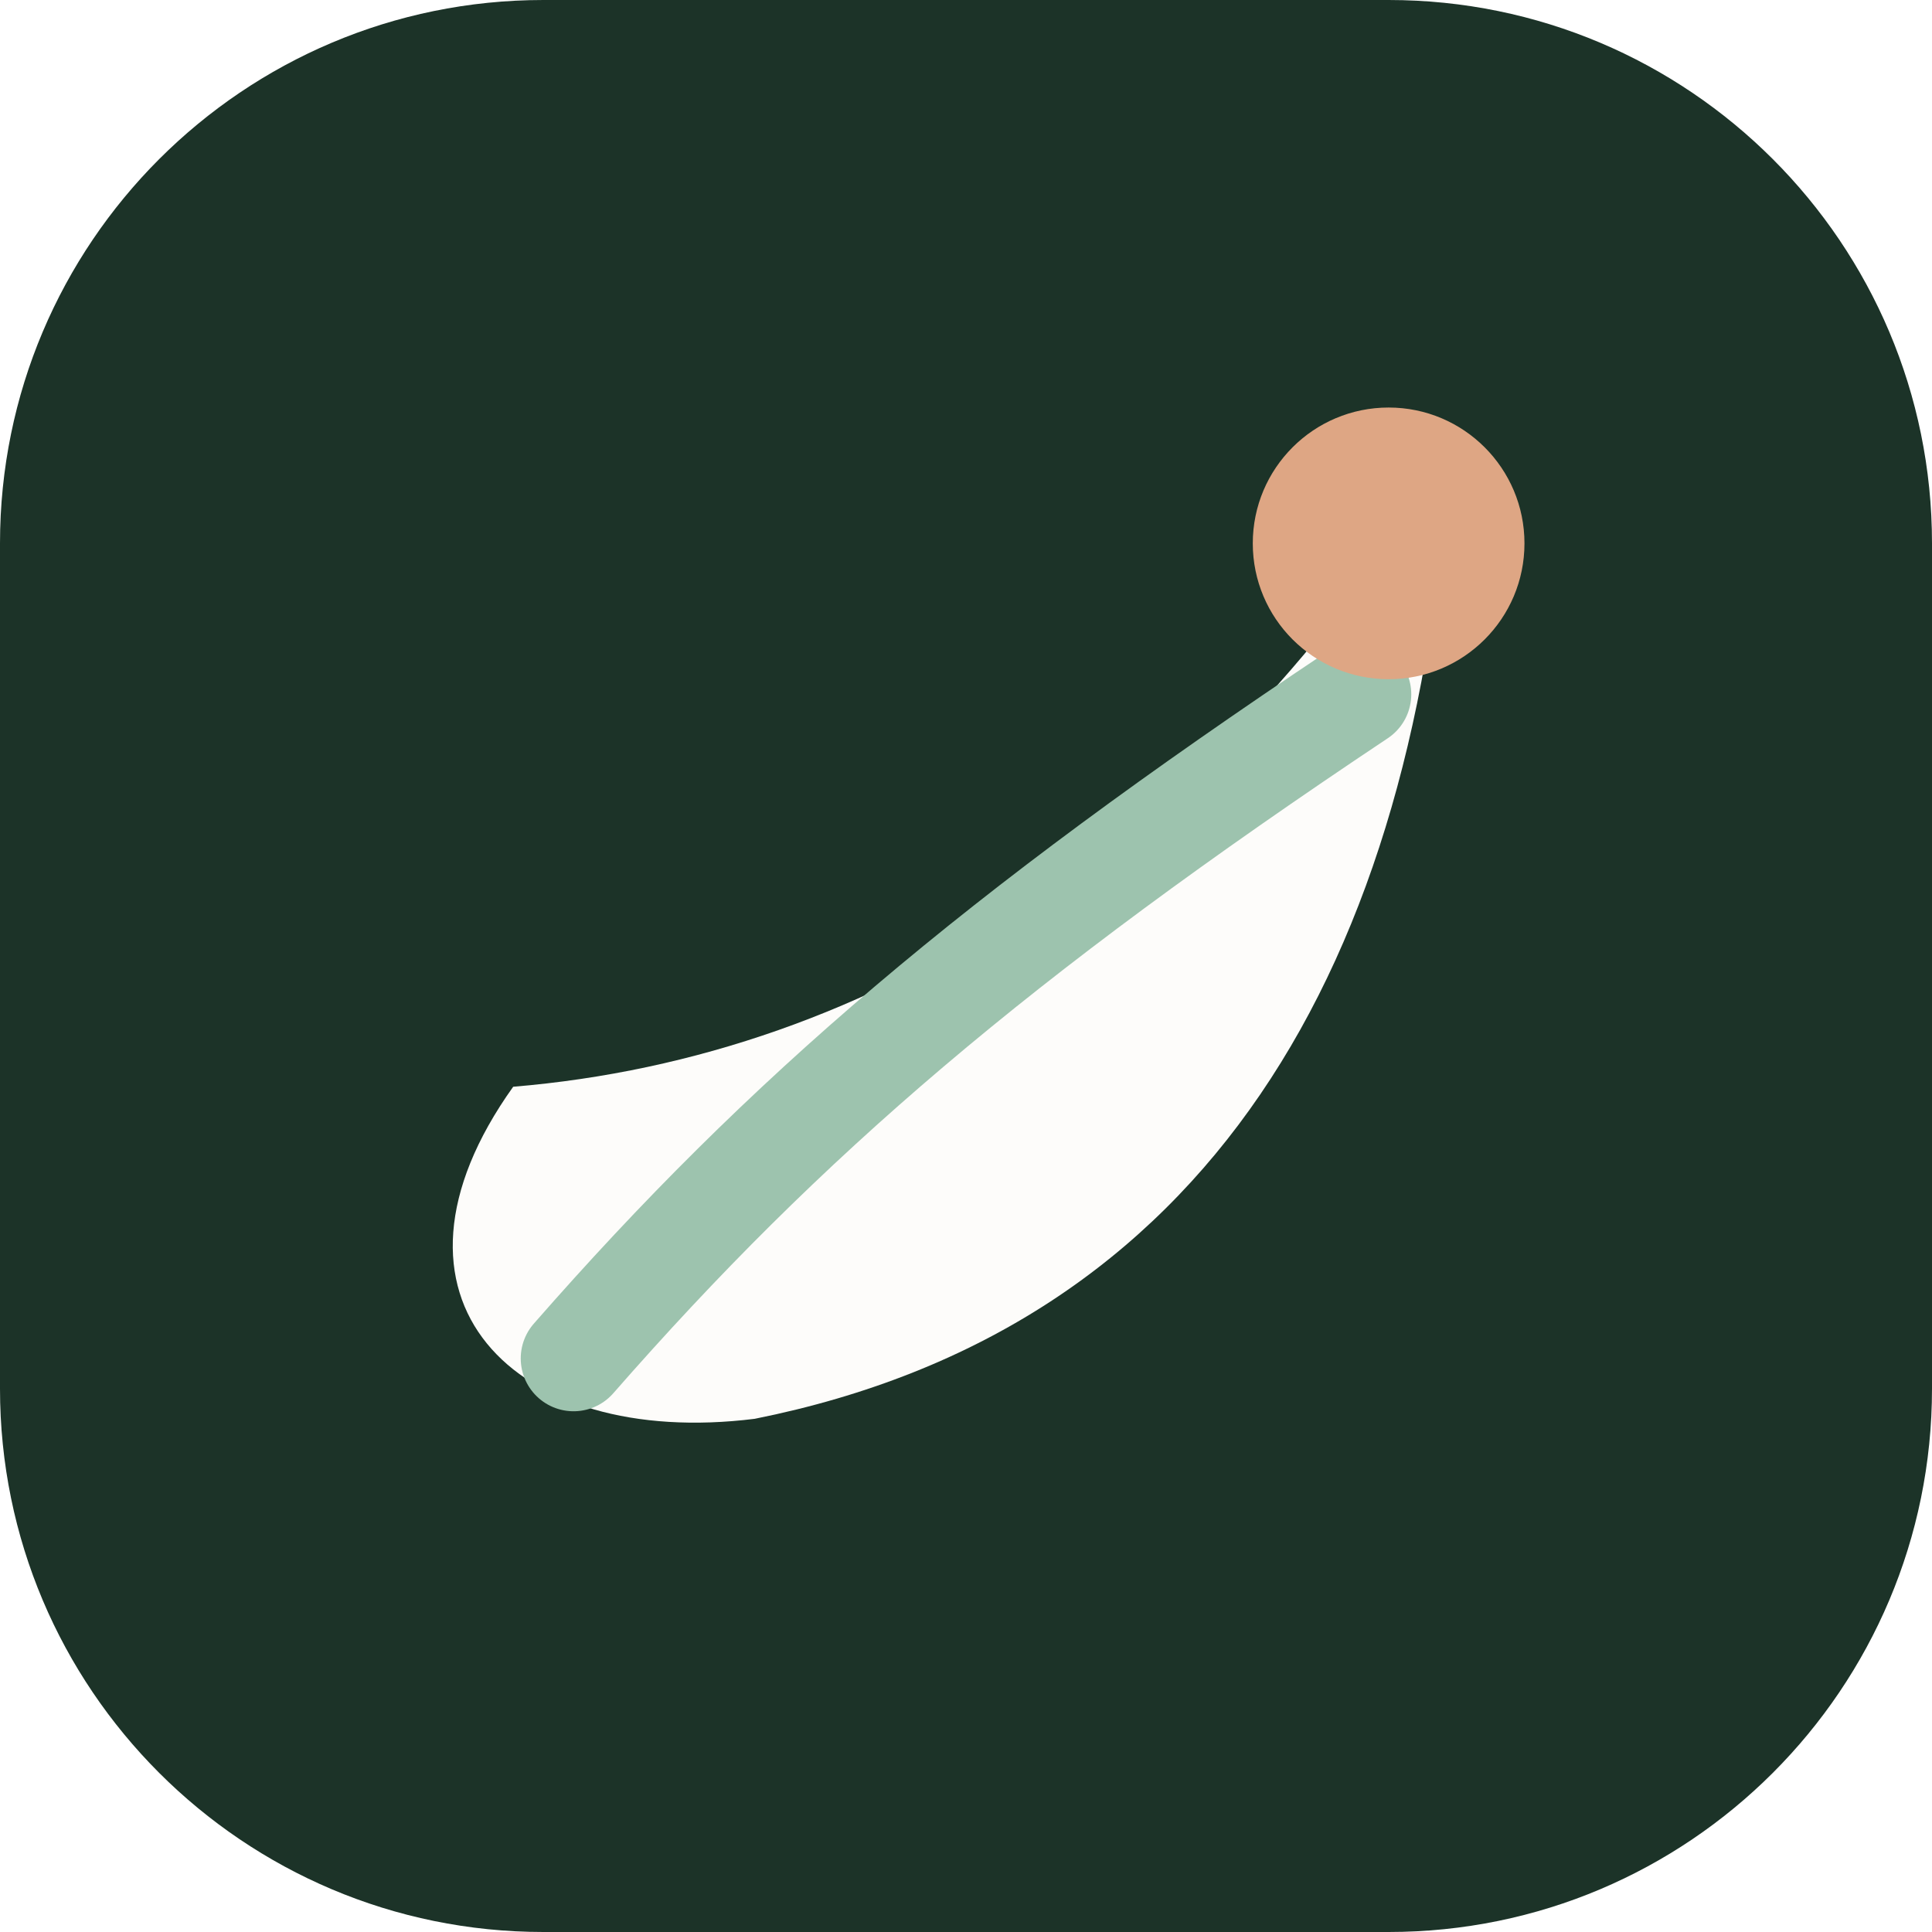
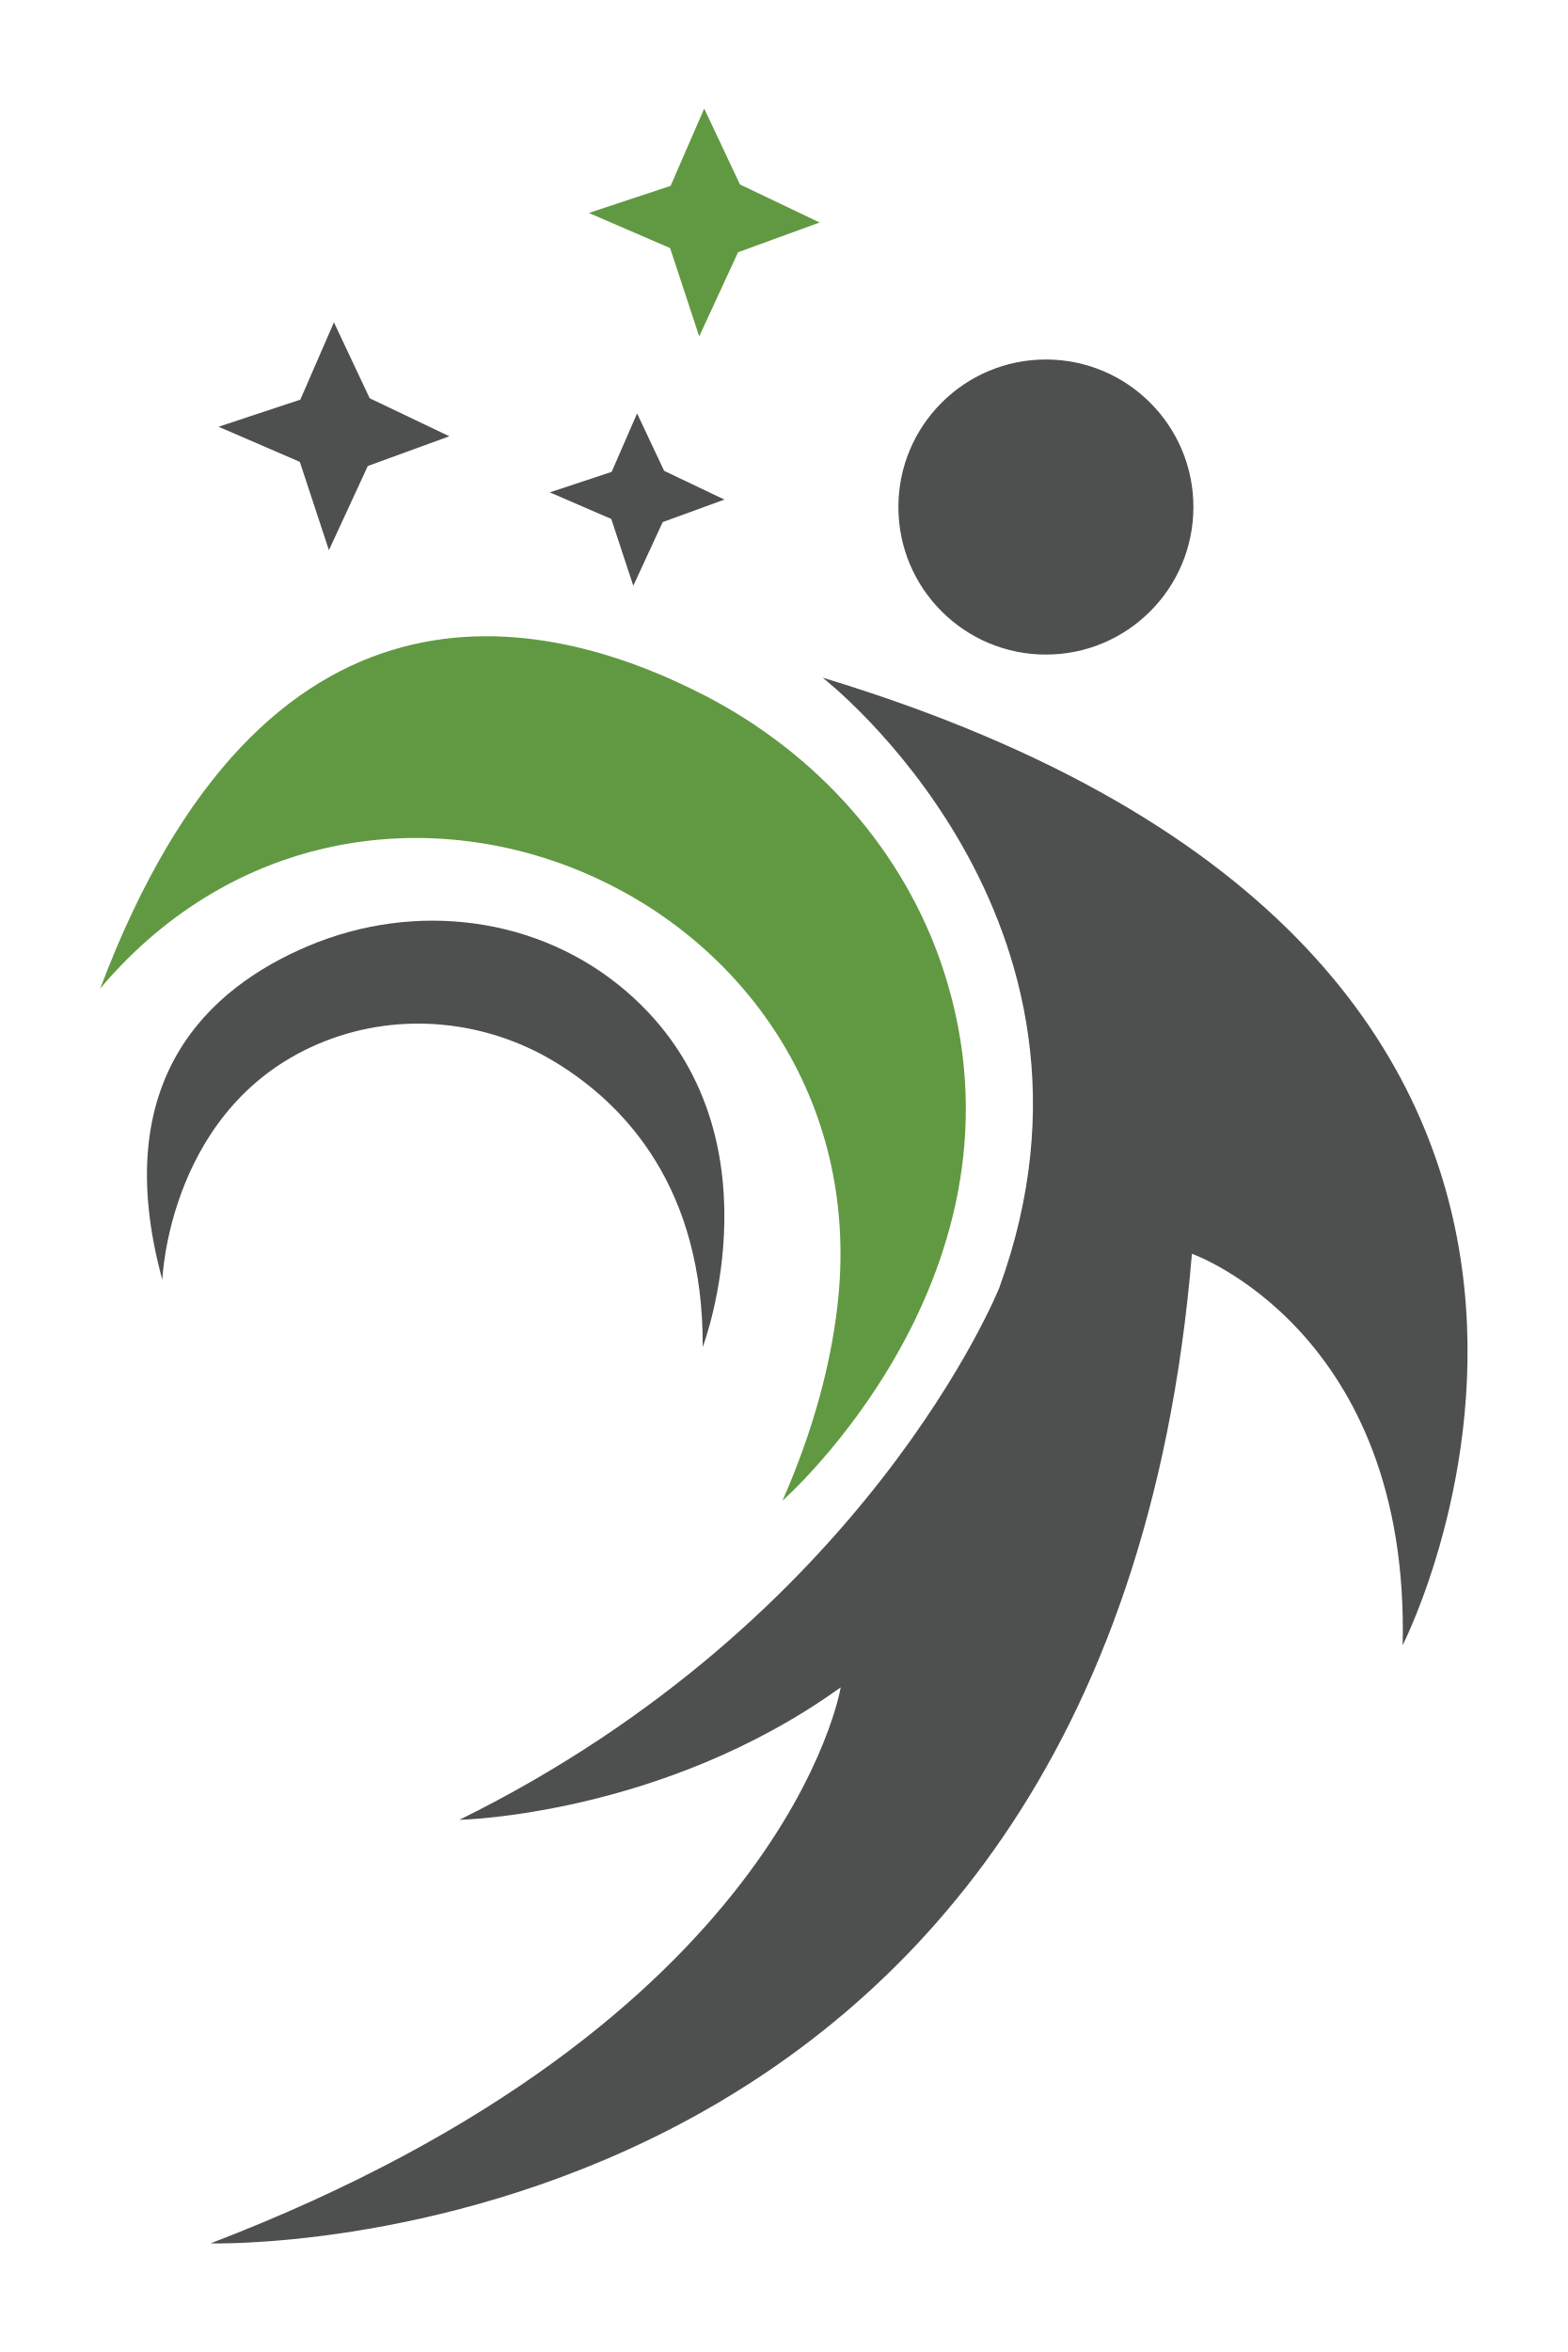
- <svg xmlns="http://www.w3.org/2000/svg" viewBox="0 0 64 64">
-   <rect width="64" height="64" rx="18" fill="#1C3328" />
-   <path d="M17 36c12-1 23-8 31-21-1 17-8 29-23 32-8 1-13-4-8-11Z" fill="#FDFCFA" />
-   <path d="M19 45c7-8 14-14 26-22" fill="none" stroke="#9DC3AE" stroke-width="3.5" stroke-linecap="round" />
-   <circle cx="46" cy="18" r="4.5" fill="#DEA684" />
+ <svg xmlns="http://www.w3.org/2000/svg" version="1.1" id="Layer_1" x="0px" y="0px" viewBox="560 340 880 1320" style="enable-background:new 560 340 880 1320;" xml:space="preserve">
+   <style type="text/css">
+ 	.st0{fill:none;}
+ 	.st1{fill:#619942;}
+ 	.st2{fill:#4D504E;}
+ </style>
+   <polyline class="st0" points="-6339.03,-1177.29 -6339.01,-1177.29 -6288.41,-1142.22 " />
+   <line class="st0" x1="4624.92" y1="2458.44" x2="4616.94" y2="2458.44" />
+   <g>
+     <path class="st1" d="M616.21,894.93c0,0,2.71-3.48,7.94-9.12c154.13-166.34,432.65-37.35,405.85,187.83   c-3.92,32.9-13.43,69.12-30.76,108.56c0,0,145.74-128.01,90.38-297.66c-21.91-67.14-71.09-121.7-133.83-154.11   C863.19,682.6,708.14,650.78,616.21,894.93z" />
+     <path class="st2" d="M1021.77,720.32c0,0,174.62,135.19,99.14,342.47c0,0-74.35,185.88-303.04,298.54c0,0,113.78-2.25,214.05-74.35   c0,0-30.42,188.13-353.74,312.06c0,0,503.57,14.65,550.89-555.39c0,0,122.51,43.09,118.29,219.68   C1347.34,1263.31,1544.49,878.6,1021.77,720.32z" />
+     <circle class="st2" cx="1147.1" cy="624.56" r="82.8" />
+     <path class="st2" d="M651.13,1058.28c0,0,3.42-99.39,91.28-133.95c42.51-16.72,90.8-11.8,129.76,12.06   c39.04,23.91,82.76,70.58,82.29,159.63c0,0,46.6-122.27-42.6-199.41c-49.22-42.56-118.91-51.01-178.85-25.69   C677.07,894.55,620.45,946.09,651.13,1058.28z" />
+     <polygon class="st1" points="955.3,400.94 936.43,444.31 890.52,459.52 936.15,479.23 952.49,528.8 974.31,481.56 1020.08,464.87   975.37,443.53  " />
+     <polygon class="st2" points="747.45,520.91 728.58,564.29 682.68,579.5 728.3,599.21 744.64,648.78 766.46,601.53 812.23,584.85   767.52,563.51  " />
+     <polygon class="st2" points="917.62,572.02 903.34,604.83 868.61,616.33 903.13,631.25 915.49,668.75 932,633.01 966.63,620.38   932.8,604.24  " />
+   </g>
</svg>
